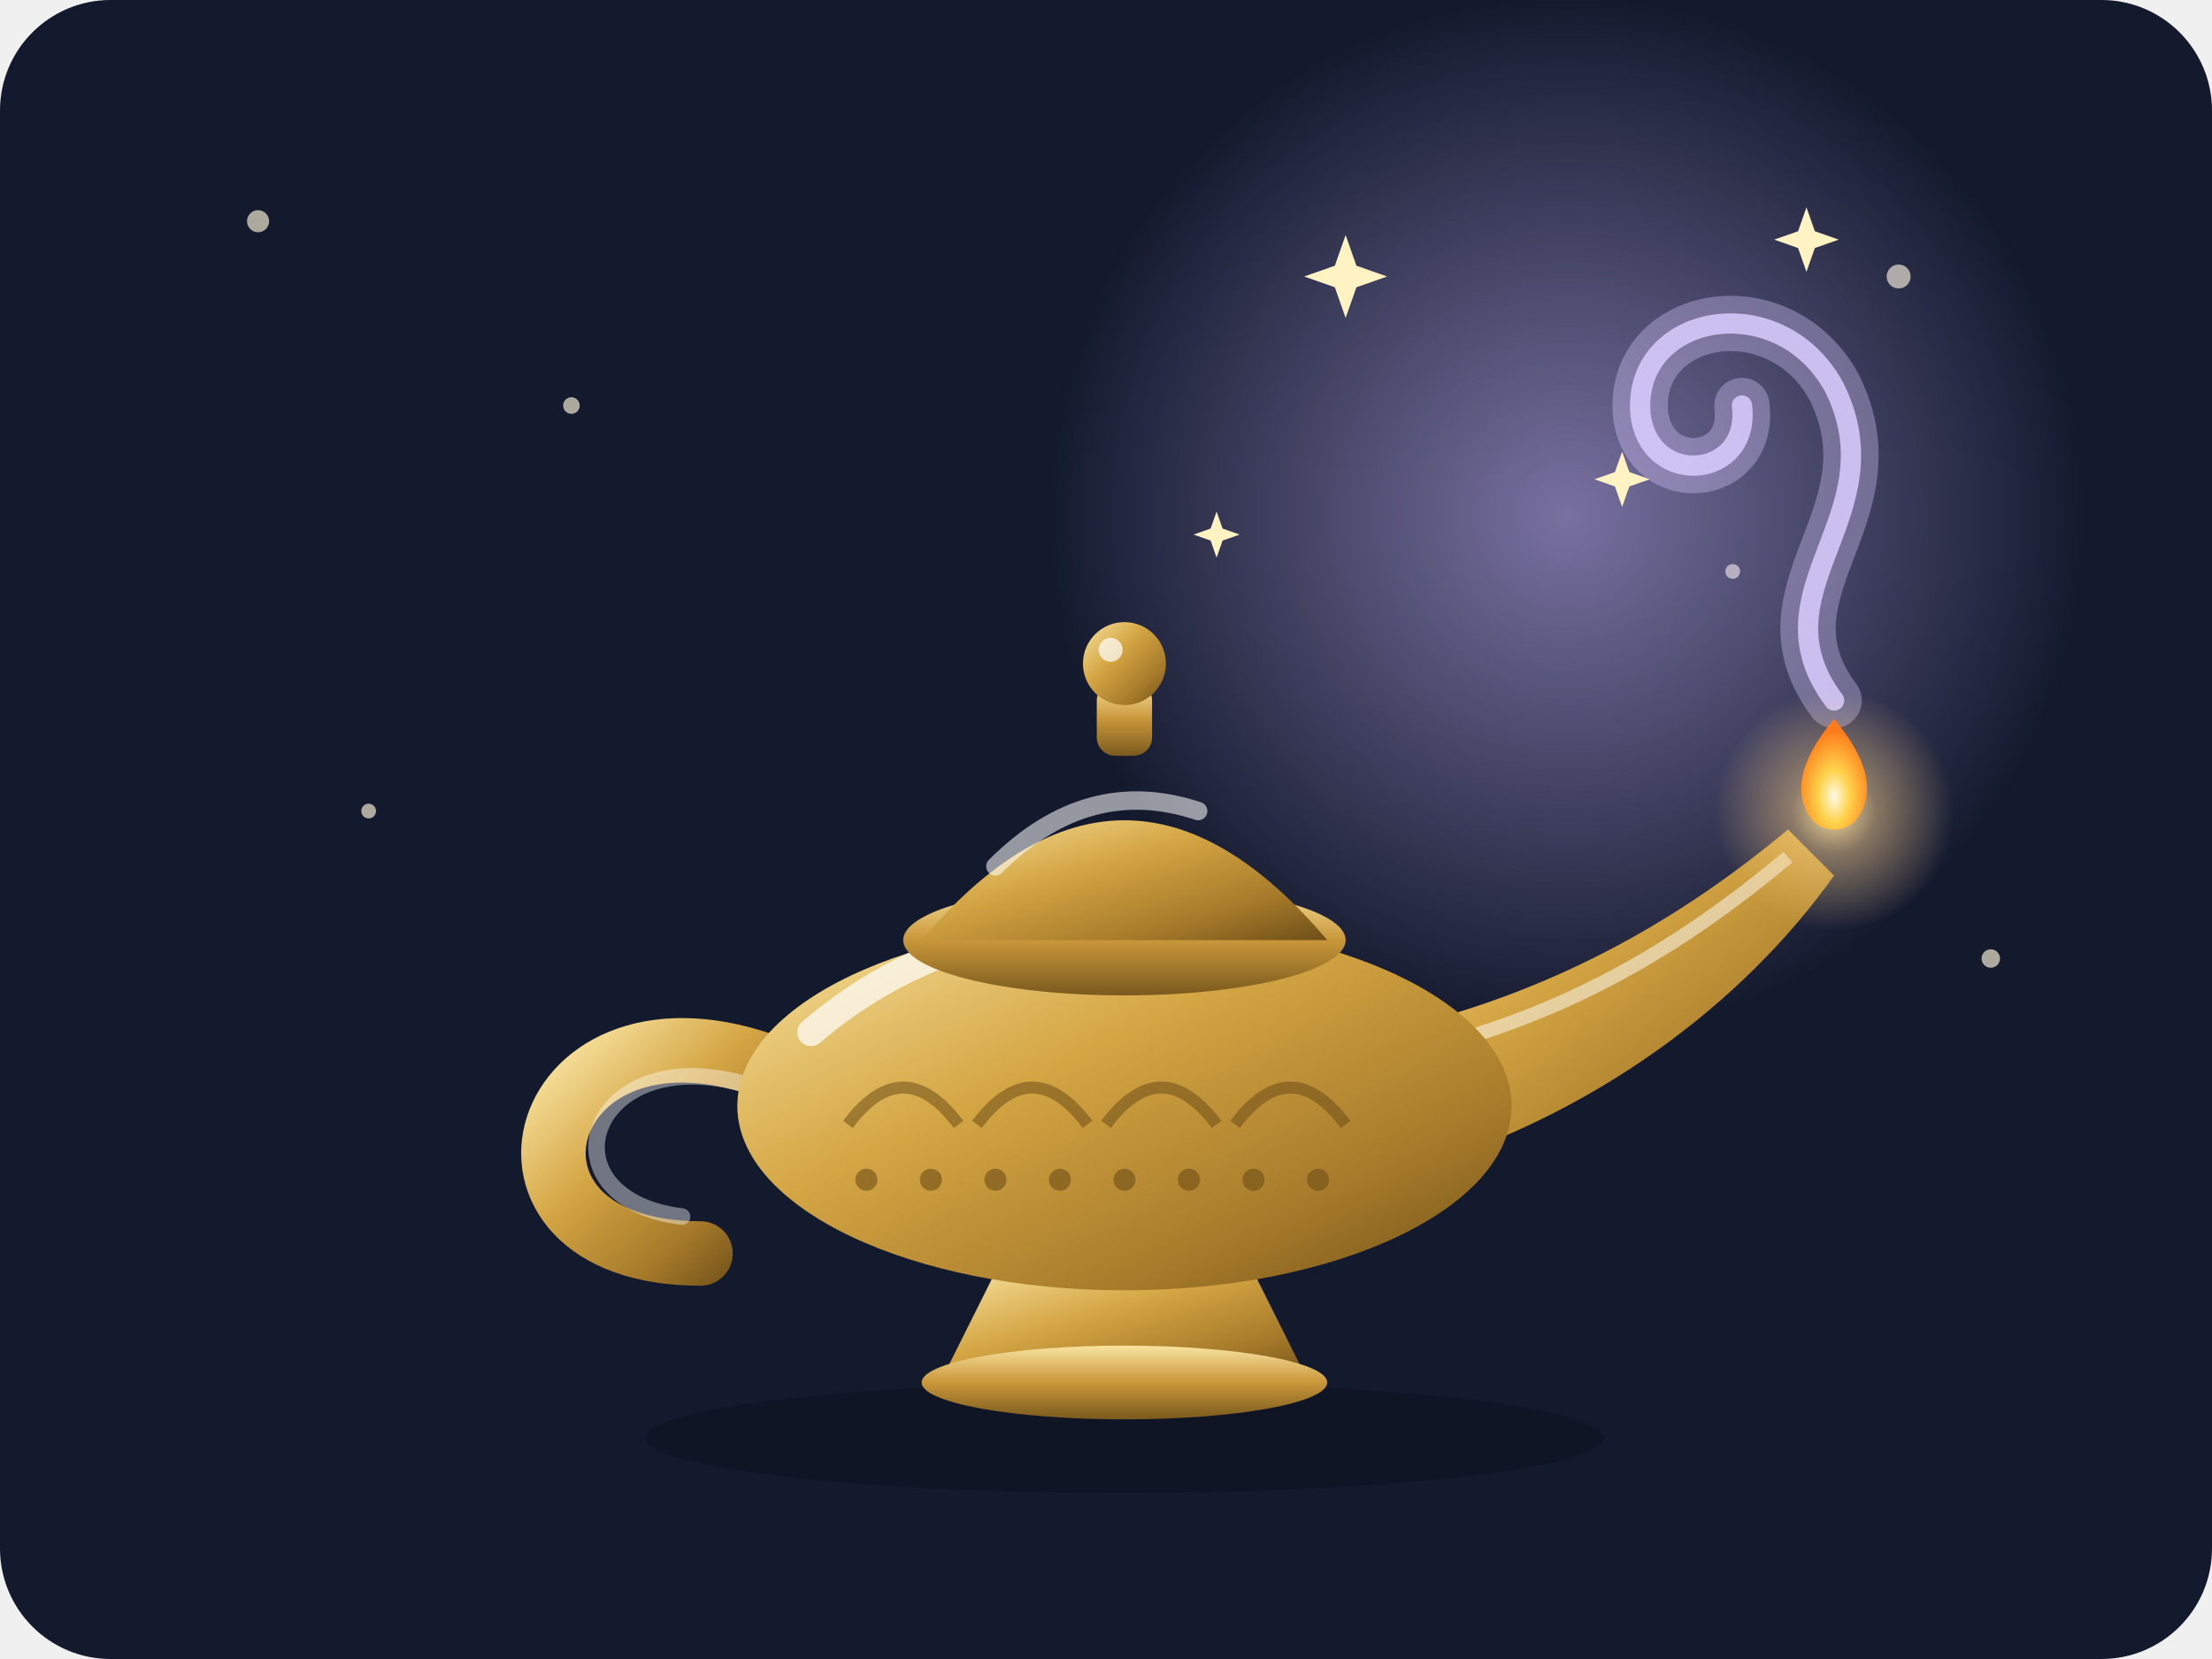
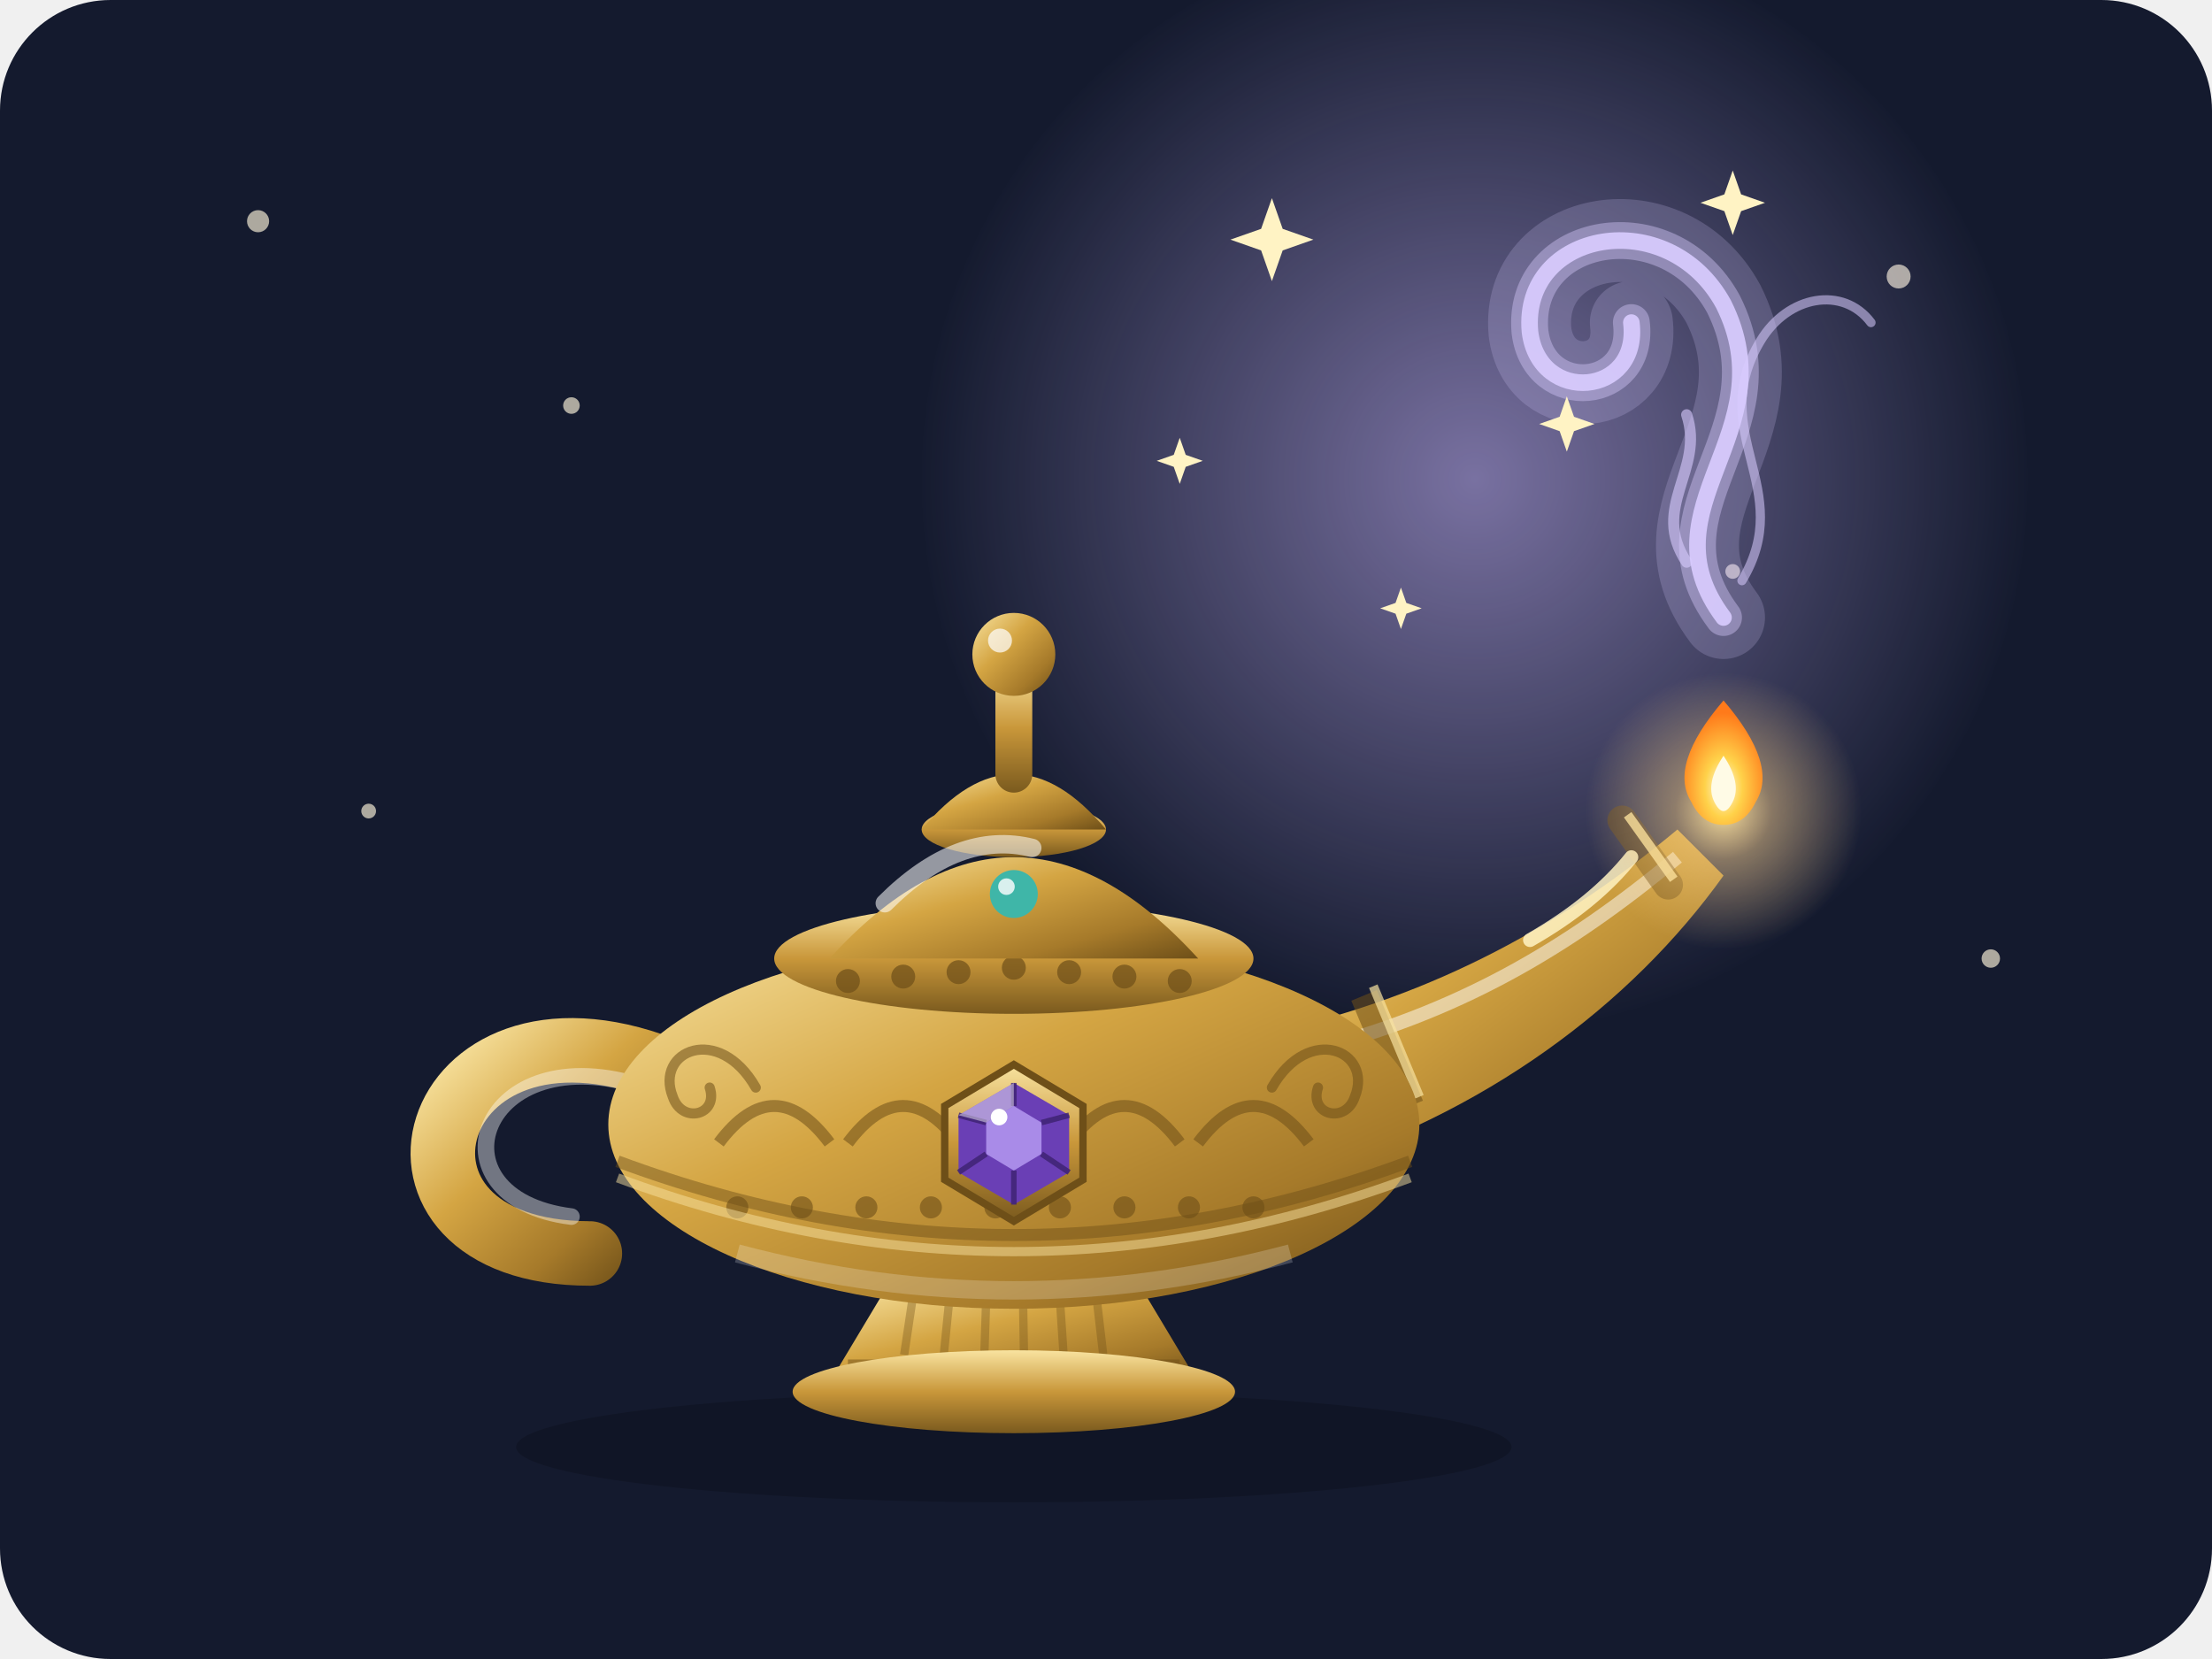
- <svg xmlns="http://www.w3.org/2000/svg" viewBox="0 0 240 180" width="240" height="180" role="img" aria-label="frame: a brass djinni lamp with a flame and a curl of magic smoke">
+ <svg xmlns="http://www.w3.org/2000/svg" viewBox="0 0 240 180" width="240" height="180" role="img" aria-label="frame: a brass djinni lamp with gems, a flame and a curl of magic smoke">
  <defs>
    <linearGradient id="frame-djinni-dark-brass" x1="0" y1="0" x2="1" y2="1">
      <stop offset="0" stop-color="#f8e3a0" />
      <stop offset=".4" stop-color="#d4a543" />
      <stop offset=".75" stop-color="#a67a2a" />
      <stop offset="1" stop-color="#6e4f18" />
    </linearGradient>
    <linearGradient id="frame-djinni-dark-brassv" x1="0" y1="0" x2="0" y2="1">
      <stop offset="0" stop-color="#f8e3a0" />
      <stop offset=".5" stop-color="#c9973a" />
      <stop offset="1" stop-color="#7a5a1e" />
    </linearGradient>
    <linearGradient id="frame-djinni-dark-steel" x1="0" y1="0" x2="1" y2="1">
      <stop offset="0" stop-color="#f4f6f8" />
      <stop offset=".6" stop-color="#b9c3cc" />
      <stop offset="1" stop-color="#7e8a96" />
    </linearGradient>
    <radialGradient id="frame-djinni-dark-dish" cx=".38" cy=".3" r=".8">
      <stop offset="0" stop-color="#ffffff" />
      <stop offset=".55" stop-color="#cfd7de" />
      <stop offset="1" stop-color="#8b97a3" />
    </radialGradient>
    <linearGradient id="frame-djinni-dark-glass" x1="0" y1="0" x2="1" y2="0">
      <stop offset="0" stop-color="#ffffff" stop-opacity="0.22" />
      <stop offset=".35" stop-color="#bfe3f0" stop-opacity="0.08" />
      <stop offset="1" stop-color="#7fb4d6" stop-opacity="0.2" />
    </linearGradient>
    <radialGradient id="frame-djinni-dark-warm" cx=".5" cy=".5" r=".5">
      <stop offset="0" stop-color="#ffcf6a" stop-opacity="0.6" />
      <stop offset="1" stop-color="#ffcf6a" stop-opacity="0" />
    </radialGradient>
    <radialGradient id="frame-djinni-dark-fly" cx=".5" cy=".5" r=".5">
      <stop offset="0" stop-color="#ffe7a3" stop-opacity=".95" />
      <stop offset=".35" stop-color="#ffd58a" stop-opacity=".45" />
      <stop offset="1" stop-color="#ffd58a" stop-opacity="0" />
    </radialGradient>
    <radialGradient id="frame-djinni-dark-flame" cx=".5" cy=".7" r=".6">
      <stop offset="0" stop-color="#fffbe6" />
      <stop offset=".4" stop-color="#ffd24a" />
      <stop offset="1" stop-color="#ff7a1a" />
    </radialGradient>
    <radialGradient id="frame-djinni-dark-magic" cx=".5" cy=".5" r=".5">
      <stop offset="0" stop-color="#cbb8ff" stop-opacity="0.55" />
      <stop offset="1" stop-color="#cbb8ff" stop-opacity="0" />
    </radialGradient>
-     <linearGradient id="frame-djinni-dark-candle" x1="0" y1="0" x2="1" y2="0">
-       <stop offset="0" stop-color="#fffaf0" />
-       <stop offset=".6" stop-color="#f1e4c8" />
-       <stop offset="1" stop-color="#cdb98f" />
-     </linearGradient>
    <linearGradient id="frame-djinni-dark-paper" x1="0" y1="0" x2="0" y2="1">
      <stop offset="0" stop-color="#f3f1ec" />
      <stop offset="1" stop-color="#e4e0d8" />
    </linearGradient>
    <filter id="frame-djinni-dark-sh" x="-10%" y="-10%" width="120%" height="130%">
      <feDropShadow dx="0" dy="3" stdDeviation="3" flood-color="#2b2622" flood-opacity=".2" />
    </filter>
  </defs>
  <rect width="240" height="180" rx="12" fill="#141a2e" />
  <circle cx="28" cy="24" r="1.2" fill="#eee6cf" opacity=".7" />
  <circle cx="62" cy="44" r="0.9" fill="#eee6cf" opacity=".7" />
  <circle cx="206" cy="30" r="1.3" fill="#eee6cf" opacity=".7" />
  <circle cx="188" cy="62" r="0.8" fill="#eee6cf" opacity=".7" />
  <circle cx="40" cy="88" r="0.8" fill="#eee6cf" opacity=".7" />
  <circle cx="216" cy="104" r="1" fill="#eee6cf" opacity=".7" />
-   <ellipse cx="122" cy="156" rx="52" ry="6" fill="#000" opacity=".18" />
-   <circle cx="170" cy="56" r="56" fill="url(#frame-djinni-dark-magic)" />
-   <path d="M199 76c-9-12 7-20 0-34c-6-11-22-8-21 3c1 8 12 7 11-1" stroke="#d9ccff" stroke-width="6" stroke-linecap="round" fill="none" opacity=".35" />
-   <path d="M199 76c-9-12 7-20 0-34c-6-11-22-8-21 3c1 8 12 7 11-1" stroke="#d9ccff" stroke-width="2.2" stroke-linecap="round" fill="none" opacity=".85" />
-   <path transform="translate(146 30) scale(0.9)" d="M0-5L1.3-1.3 5 0 1.3 1.3 0 5-1.3 1.3-5 0-1.3-1.3z" fill="#fff3c4" />
-   <path transform="translate(176 52) scale(0.6)" d="M0-5L1.3-1.3 5 0 1.3 1.3 0 5-1.3 1.3-5 0-1.3-1.3z" fill="#fff3c4" />
-   <path transform="translate(132 58) scale(0.5)" d="M0-5L1.3-1.3 5 0 1.3 1.3 0 5-1.3 1.3-5 0-1.3-1.3z" fill="#fff3c4" />
-   <path transform="translate(196 26) scale(0.7)" d="M0-5L1.3-1.3 5 0 1.3 1.3 0 5-1.3 1.3-5 0-1.3-1.3z" fill="#fff3c4" />
-   <path d="M84 116c-26-10-34 20-8 20" stroke="url(#frame-djinni-dark-brass)" stroke-width="7" fill="none" stroke-linecap="round" />
-   <path d="M82 118c-18-6-24 12-8 14" stroke="#fff" stroke-opacity=".4" stroke-width="1.8" fill="none" stroke-linecap="round" />
-   <path d="M108 138h28l6 12h-40z" fill="url(#frame-djinni-dark-brass)" />
-   <ellipse cx="122" cy="150" rx="22" ry="4" fill="url(#frame-djinni-dark-brassv)" />
-   <path d="M150 112c18-4 32-12 44-22l5 5c-10 14-26 26-46 32z" fill="url(#frame-djinni-dark-brass)" />
-   <path d="M154 114c16-4 28-11 40-21" stroke="#fff" stroke-opacity=".5" stroke-width="1.5" fill="none" />
-   <ellipse cx="122" cy="120" rx="42" ry="20" fill="url(#frame-djinni-dark-brass)" />
-   <path d="M92 122q6 -8 12 0" stroke="#6e4f18" stroke-opacity=".55" stroke-width="1.3" fill="none" />
-   <path d="M106 122q6 -8 12 0" stroke="#6e4f18" stroke-opacity=".55" stroke-width="1.3" fill="none" />
-   <path d="M120 122q6 -8 12 0" stroke="#6e4f18" stroke-opacity=".55" stroke-width="1.3" fill="none" />
-   <path d="M134 122q6 -8 12 0" stroke="#6e4f18" stroke-opacity=".55" stroke-width="1.3" fill="none" />
-   <circle cx="94" cy="128" r="1.2" fill="#6e4f18" opacity=".6" />
-   <circle cx="101" cy="128" r="1.2" fill="#6e4f18" opacity=".6" />
-   <circle cx="108" cy="128" r="1.2" fill="#6e4f18" opacity=".6" />
-   <circle cx="115" cy="128" r="1.2" fill="#6e4f18" opacity=".6" />
-   <circle cx="122" cy="128" r="1.2" fill="#6e4f18" opacity=".6" />
-   <circle cx="129" cy="128" r="1.2" fill="#6e4f18" opacity=".6" />
-   <circle cx="136" cy="128" r="1.2" fill="#6e4f18" opacity=".6" />
-   <circle cx="143" cy="128" r="1.2" fill="#6e4f18" opacity=".6" />
-   <path d="M88 112q14-12 34-12" stroke="#fff" stroke-opacity=".7" stroke-width="3" stroke-linecap="round" fill="none" />
-   <ellipse cx="122" cy="102" rx="24" ry="6" fill="url(#frame-djinni-dark-brassv)" />
-   <path d="M100 102q22-26 44 0z" fill="url(#frame-djinni-dark-brass)" />
-   <path d="M108 94q10-10 22-6" stroke="#fff" stroke-opacity=".55" stroke-width="2" fill="none" stroke-linecap="round" />
-   <rect x="119" y="74" width="6" height="8" rx="2" fill="url(#frame-djinni-dark-brassv)" />
-   <circle cx="122" cy="72" r="4.5" fill="url(#frame-djinni-dark-brass)" />
-   <circle cx="120.5" cy="70.5" r="1.3" fill="#fff" opacity=".7" />
-   <circle cx="199" cy="88" r="13" fill="url(#frame-djinni-dark-fly)" />
-   <path d="M199 78q5 6 3 10q-1 2-3 2q-2 0-3-2q-2-4 3-10z" fill="url(#frame-djinni-dark-flame)" />
+   <g transform="translate(-12 0)">
+     <ellipse cx="122" cy="157" rx="54" ry="6" fill="#000" opacity=".18" />
+     <circle cx="172" cy="52" r="60" fill="url(#frame-djinni-dark-magic)" />
+     <g transform="translate(0 -9)">
+       <path d="M199 76c-9-12 7-20 0-34c-6-11-22-8-21 3c1 8 12 7 11-1" stroke="#d9ccff" stroke-width="9" stroke-linecap="round" fill="none" opacity=".2" />
+       <path d="M199 76c-9-12 7-20 0-34c-6-11-22-8-21 3c1 8 12 7 11-1" stroke="#d9ccff" stroke-width="4" stroke-linecap="round" fill="none" opacity=".4" />
+       <path d="M199 76c-9-12 7-20 0-34c-6-11-22-8-21 3c1 8 12 7 11-1" stroke="#d9ccff" stroke-width="1.8" stroke-linecap="round" fill="none" opacity=".9" />
+       <path d="M195 70c-4-6 2-10 0-16" stroke="#d9ccff" stroke-width="1.2" stroke-linecap="round" fill="none" opacity=".6" />
+       <path d="M201 72c6-10-4-16 2-26c3-5 9-6 12-2" stroke="#d9ccff" stroke-width="1" stroke-linecap="round" fill="none" opacity=".55" />
+     </g>
+     <path transform="translate(150 26) scale(0.9)" d="M0-5L1.3-1.3 5 0 1.3 1.3 0 5-1.3 1.3-5 0-1.3-1.3z" fill="#fff3c4" />
+     <path transform="translate(182 46) scale(0.6)" d="M0-5L1.3-1.3 5 0 1.3 1.3 0 5-1.3 1.3-5 0-1.3-1.3z" fill="#fff3c4" />
+     <path transform="translate(140 50) scale(0.5)" d="M0-5L1.3-1.3 5 0 1.3 1.3 0 5-1.3 1.3-5 0-1.3-1.3z" fill="#fff3c4" />
+     <path transform="translate(200 22) scale(0.7)" d="M0-5L1.3-1.3 5 0 1.3 1.3 0 5-1.3 1.3-5 0-1.3-1.3z" fill="#fff3c4" />
+     <path transform="translate(164 66) scale(0.45)" d="M0-5L1.3-1.3 5 0 1.3 1.3 0 5-1.3 1.3-5 0-1.3-1.3z" fill="#fff3c4" />
+     <path d="M84 116c-26-10-34 20-8 20" stroke="url(#frame-djinni-dark-brass)" stroke-width="7" fill="none" stroke-linecap="round" />
+     <path d="M82 118c-18-6-24 12-8 14" stroke="#fff" stroke-opacity=".4" stroke-width="1.8" fill="none" stroke-linecap="round" />
+     <path d="M108 140h28l6 10h-40z" fill="url(#frame-djinni-dark-brass)" />
+     <path d="M104 148h36" stroke="#6e4f18" stroke-opacity=".5" />
+     <path d="M111 141l-0.9 6" stroke="#6e4f18" stroke-opacity=".35" stroke-width=".9" />
+     <path d="M115 141l-0.6 6" stroke="#6e4f18" stroke-opacity=".35" stroke-width=".9" />
+     <path d="M119 141l-0.2 6" stroke="#6e4f18" stroke-opacity=".35" stroke-width=".9" />
+     <path d="M123 141l0.1 6" stroke="#6e4f18" stroke-opacity=".35" stroke-width=".9" />
+     <path d="M127 141l0.4 6" stroke="#6e4f18" stroke-opacity=".35" stroke-width=".9" />
+     <path d="M131 141l0.7 6" stroke="#6e4f18" stroke-opacity=".35" stroke-width=".9" />
+     <ellipse cx="122" cy="151" rx="24" ry="4.5" fill="url(#frame-djinni-dark-brassv)" />
+     <path d="M150 112c18-4 32-12 44-22l5 5c-10 14-26 26-46 32z" fill="url(#frame-djinni-dark-brass)" />
+     <path d="M154 114c16-4 28-11 40-21" stroke="#fff" stroke-opacity=".5" stroke-width="1.5" fill="none" />
+     <path d="M188 89l5 7" stroke="#6e4f18" stroke-width="3.2" stroke-opacity=".5" stroke-linecap="round" />
+     <path d="M188.6 88.4l5 7" stroke="#f8e3a0" stroke-width="1" stroke-opacity=".8" />
+     <path d="M178 102q7-4 11-9" stroke="#fff3c4" stroke-opacity=".85" stroke-width="1.5" fill="none" stroke-linecap="round" />
+     <path d="M160 108l5 12" stroke="#6e4f18" stroke-width="3" stroke-opacity=".55" />
+     <path d="M161 107l5 12" stroke="#f8e3a0" stroke-width="1" stroke-opacity=".7" />
+     <ellipse cx="122" cy="122" rx="44" ry="20" fill="url(#frame-djinni-dark-brass)" />
+     <path d="M90 124q6 -8 12 0" stroke="#6e4f18" stroke-opacity=".55" stroke-width="1.3" fill="none" />
+     <path d="M104 124q6 -8 12 0" stroke="#6e4f18" stroke-opacity=".55" stroke-width="1.3" fill="none" />
+     <path d="M128 124q6 -8 12 0" stroke="#6e4f18" stroke-opacity=".55" stroke-width="1.3" fill="none" />
+     <path d="M142 124q6 -8 12 0" stroke="#6e4f18" stroke-opacity=".55" stroke-width="1.3" fill="none" />
+     <circle cx="92" cy="131" r="1.2" fill="#6e4f18" opacity=".6" />
+     <circle cx="99" cy="131" r="1.2" fill="#6e4f18" opacity=".6" />
+     <circle cx="106" cy="131" r="1.2" fill="#6e4f18" opacity=".6" />
+     <circle cx="113" cy="131" r="1.2" fill="#6e4f18" opacity=".6" />
+     <circle cx="120" cy="131" r="1.2" fill="#6e4f18" opacity=".6" />
+     <circle cx="127" cy="131" r="1.2" fill="#6e4f18" opacity=".6" />
+     <circle cx="134" cy="131" r="1.2" fill="#6e4f18" opacity=".6" />
+     <circle cx="141" cy="131" r="1.2" fill="#6e4f18" opacity=".6" />
+     <circle cx="148" cy="131" r="1.2" fill="#6e4f18" opacity=".6" />
+     <path d="M79 126Q122 142 165 126" stroke="#6e4f18" stroke-opacity=".45" stroke-width="1.3" fill="none" />
+     <path d="M79 127.8Q122 143.8 165 127.8" stroke="#f8e3a0" stroke-opacity=".5" fill="none" />
+     <path d="M150 118c4-7 11-4 9 1c-1 3-5 2-4-1" stroke="#6e4f18" stroke-opacity=".55" stroke-width="1.1" fill="none" stroke-linecap="round" />
+     <path d="M94 118c-4-7-11-4-9 1c1 3 5 2 4-1" stroke="#6e4f18" stroke-opacity=".55" stroke-width="1.1" fill="none" stroke-linecap="round" />
+     <path d="M122 115.5l7.5 4.5v8l-7.5 4.5-7.5-4.5v-8z" fill="url(#frame-djinni-dark-brassv)" stroke="#6e4f18" stroke-width=".8" />
+     <path d="M122 117.5l6 3.5v6.2l-6 3.5-6-3.5V121z" fill="#6a3fb5" />
+     <path d="M122 120l3 1.8v3.4l-3 1.8-3-1.8v-3.4z" fill="#a98be8" />
+     <path d="M122 117.5V120M128 121l-3 .8M128 127.2l-3-2M122 130.7v-3.7M116 127.2l3-2M116 121l3 .8" stroke="#3d2170" stroke-width=".6" stroke-opacity=".8" />
+     <path d="M116 121l6-3.5v2.5l-3 1.8z" fill="#fff" opacity=".45" />
+     <circle cx="120.4" cy="121.2" r=".9" fill="#fff" />
+     <path d="M92 136q30 8 60 0" stroke="#fff" stroke-opacity=".2" stroke-width="2" fill="none" />
+     <ellipse cx="122" cy="104" rx="26" ry="6" fill="url(#frame-djinni-dark-brassv)" />
+     <circle cx="104" cy="106.44" r="1.3" fill="#6e4f18" opacity=".7" />
+     <circle cx="110" cy="105.96" r="1.3" fill="#6e4f18" opacity=".7" />
+     <circle cx="116" cy="105.48" r="1.3" fill="#6e4f18" opacity=".7" />
+     <circle cx="122" cy="105.0" r="1.3" fill="#6e4f18" opacity=".7" />
+     <circle cx="128" cy="105.48" r="1.3" fill="#6e4f18" opacity=".7" />
+     <circle cx="134" cy="105.96" r="1.3" fill="#6e4f18" opacity=".7" />
+     <circle cx="140" cy="106.44" r="1.3" fill="#6e4f18" opacity=".7" />
+     <path d="M102 104q20-22 40 0z" fill="url(#frame-djinni-dark-brass)" />
+     <ellipse cx="122" cy="90" rx="10" ry="3" fill="url(#frame-djinni-dark-brassv)" />
+     <path d="M112 90q10-12 20 0z" fill="url(#frame-djinni-dark-brass)" />
+     <path d="M108 98q8-8 16-6" stroke="#fff" stroke-opacity=".55" stroke-width="2" fill="none" stroke-linecap="round" />
+     <circle cx="122" cy="97" r="2.6" fill="#3fb6a8" />
+     <circle cx="121.2" cy="96.2" r=".9" fill="#fff" opacity=".8" />
+     <rect x="120" y="72" width="4" height="14" rx="2" fill="url(#frame-djinni-dark-brassv)" />
+     <circle cx="122" cy="71" r="4.5" fill="url(#frame-djinni-dark-brass)" />
+     <circle cx="120.5" cy="69.5" r="1.3" fill="#fff" opacity=".7" />
+     <circle cx="199" cy="88" r="15" fill="url(#frame-djinni-dark-fly)" />
+     <path d="M199 76q6 7 3.5 11q-1.2 2.5-3.5 2.5q-2.3 0-3.5-2.5q-2.5-4 3.5-11z" fill="url(#frame-djinni-dark-flame)" />
+     <path d="M199 82q2 3 1 5q-.5 1-1 1q-.5 0-1-1q-1-2 1-5z" fill="#fffbe6" />
+   </g>
</svg>
